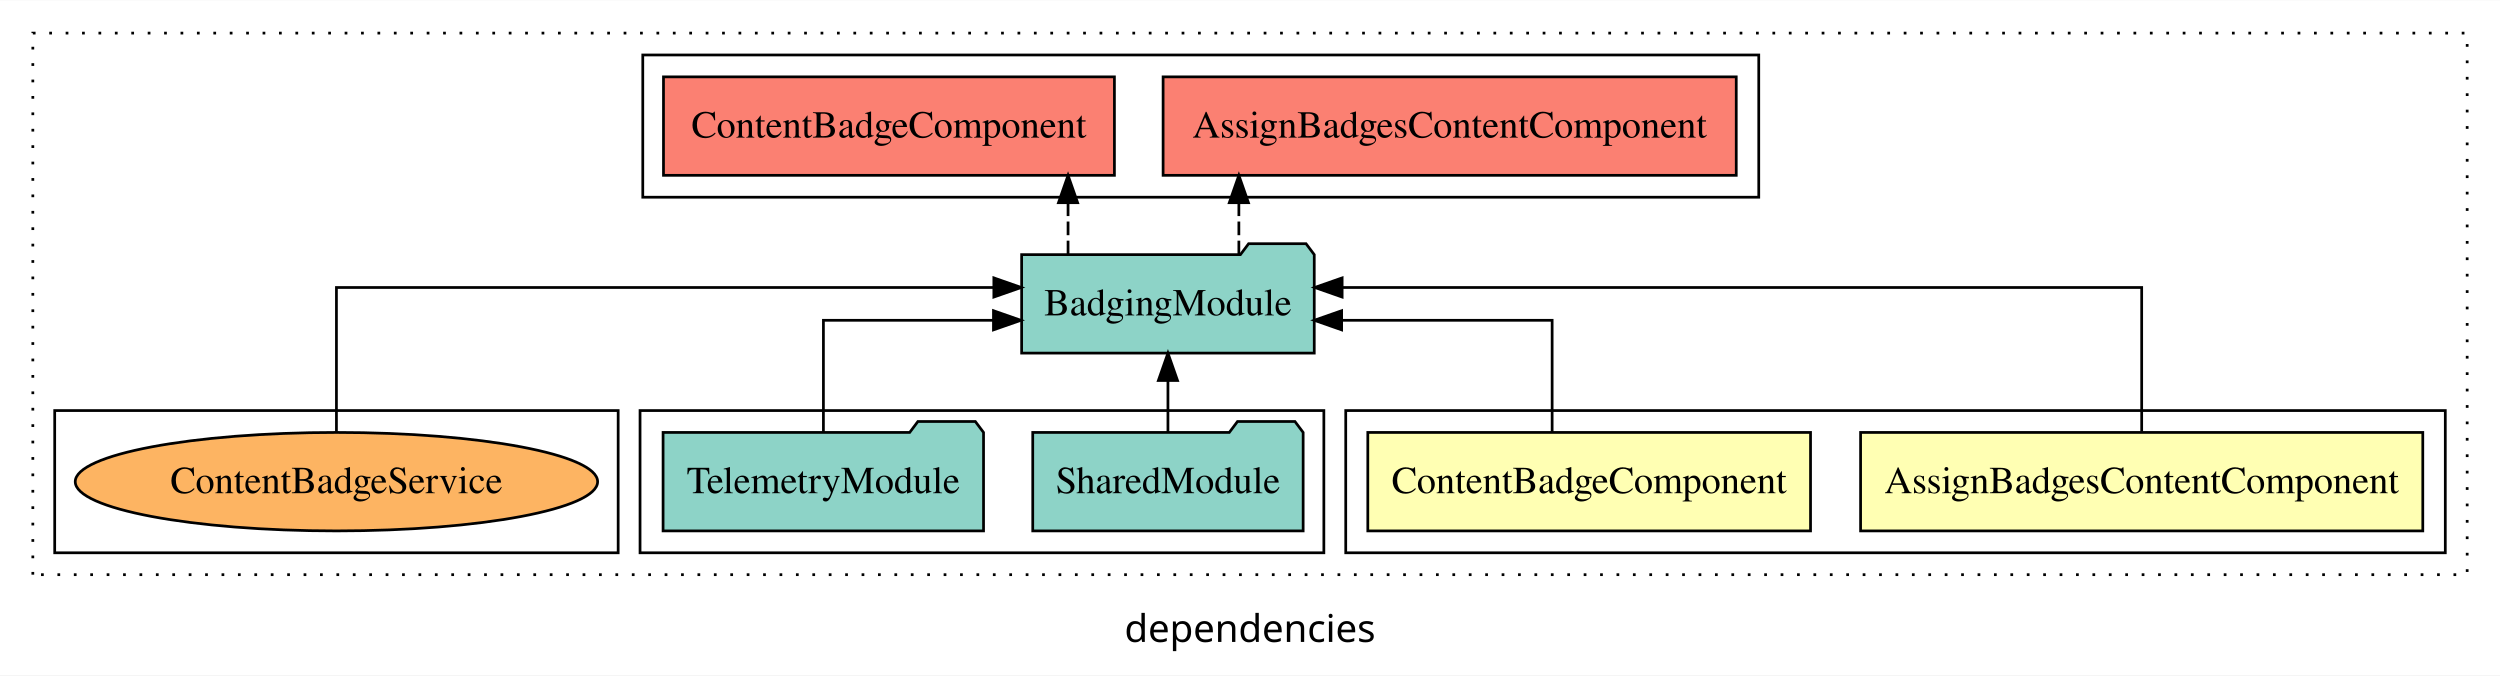
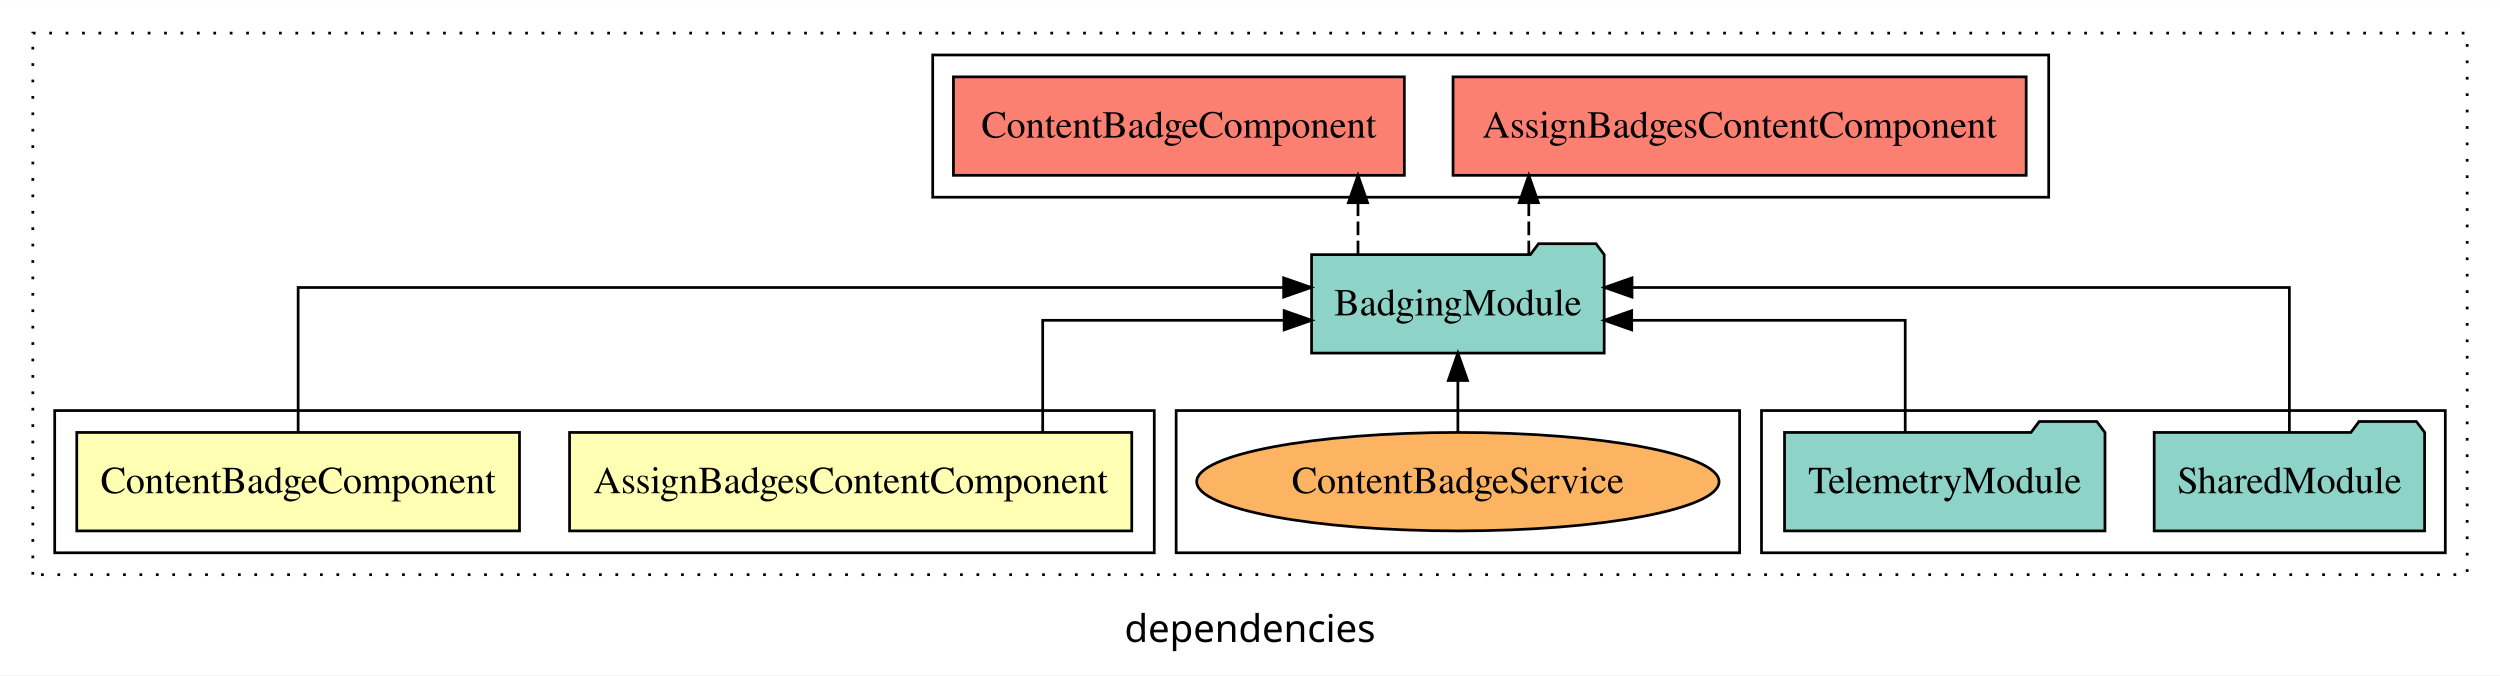
<svg xmlns="http://www.w3.org/2000/svg" width="914pt" height="247pt" viewBox="0.00 0.00 914.00 246.80">
  <g id="graph0" class="graph" transform="scale(1 1) rotate(0) translate(4 242.8)">
    <polygon fill="white" stroke="transparent" points="-4,4 -4,-242.8 910,-242.8 910,4 -4,4" />
    <text text-anchor="middle" x="453" y="-8.2" font-family="sans-serif" font-size="14.00">dependencies</text>
    <g id="clust1" class="cluster">
      <polygon fill="none" stroke="black" stroke-dasharray="1,5" points="8,-32.8 8,-230.8 898,-230.8 898,-32.8 8,-32.8" />
    </g>
-     <g id="clust2" class="cluster">
-       <polygon fill="none" stroke="black" points="488,-40.8 488,-92.8 890,-92.8 890,-40.8 488,-40.8" />
+     <g id="clust5" class="cluster">
+       <polygon fill="none" stroke="black" points="640,-40.8 640,-92.8 890,-92.8 890,-40.8 640,-40.8" />
    </g>
    <g id="clust6" class="cluster">
-       <polygon fill="none" stroke="black" points="231,-170.8 231,-222.8 639,-222.8 639,-170.8 231,-170.8" />
-     </g>
-     <g id="clust5" class="cluster">
-       <polygon fill="none" stroke="black" points="230,-40.8 230,-92.8 480,-92.8 480,-40.8 230,-40.8" />
+       <polygon fill="none" stroke="black" points="337,-170.8 337,-222.8 745,-222.8 745,-170.8 337,-170.8" />
    </g>
    <g id="clust8" class="cluster">
-       <polygon fill="none" stroke="black" points="16,-40.8 16,-92.8 222,-92.8 222,-40.8 16,-40.8" />
+       <polygon fill="none" stroke="black" points="426,-40.8 426,-92.8 632,-92.8 632,-40.8 426,-40.8" />
+     </g>
+     <g id="clust2" class="cluster">
+       <polygon fill="none" stroke="black" points="16,-40.8 16,-92.8 418,-92.8 418,-40.8 16,-40.8" />
    </g>
    <g id="node1" class="node">
-       <polygon fill="#ffffb3" stroke="black" points="881.77,-84.8 676.23,-84.8 676.23,-48.8 881.77,-48.8 881.77,-84.8" />
-       <text text-anchor="middle" x="779" y="-62.6" font-family="Times,serif" font-size="14.00">AssignBadgesContentComponent</text>
+       <polygon fill="#ffffb3" stroke="black" points="409.77,-84.8 204.23,-84.8 204.23,-48.8 409.77,-48.8 409.77,-84.8" />
+       <text text-anchor="middle" x="307" y="-62.6" font-family="Times,serif" font-size="14.00">AssignBadgesContentComponent</text>
    </g>
    <g id="node3" class="node">
-       <polygon fill="#8dd3c7" stroke="black" points="476.49,-149.8 473.49,-153.8 452.49,-153.8 449.49,-149.8 369.51,-149.8 369.51,-113.8 476.49,-113.8 476.49,-149.8" />
-       <text text-anchor="middle" x="423" y="-127.6" font-family="Times,serif" font-size="14.00">BadgingModule</text>
+       <polygon fill="#8dd3c7" stroke="black" points="582.49,-149.8 579.49,-153.8 558.49,-153.8 555.49,-149.8 475.51,-149.8 475.51,-113.8 582.49,-113.8 582.49,-149.8" />
+       <text text-anchor="middle" x="529" y="-127.6" font-family="Times,serif" font-size="14.00">BadgingModule</text>
    </g>
    <g id="edge1" class="edge">
-       <path fill="none" stroke="black" d="M779,-85.08C779,-106.12 779,-137.8 779,-137.8 779,-137.8 486.68,-137.8 486.68,-137.8" />
-       <polygon fill="black" stroke="black" points="486.68,-134.3 476.68,-137.8 486.68,-141.3 486.68,-134.3" />
+       <path fill="none" stroke="black" d="M377.21,-84.82C377.21,-102.17 377.21,-125.8 377.21,-125.8 377.21,-125.8 465.48,-125.8 465.48,-125.8" />
+       <polygon fill="black" stroke="black" points="465.48,-129.3 475.48,-125.8 465.48,-122.3 465.48,-129.3" />
    </g>
    <g id="node2" class="node">
-       <polygon fill="#ffffb3" stroke="black" points="657.93,-84.8 496.07,-84.8 496.07,-48.8 657.93,-48.8 657.93,-84.8" />
-       <text text-anchor="middle" x="577" y="-62.6" font-family="Times,serif" font-size="14.00">ContentBadgeComponent</text>
+       <polygon fill="#ffffb3" stroke="black" points="185.93,-84.8 24.07,-84.8 24.07,-48.8 185.93,-48.8 185.93,-84.8" />
+       <text text-anchor="middle" x="105" y="-62.6" font-family="Times,serif" font-size="14.00">ContentBadgeComponent</text>
    </g>
    <g id="edge2" class="edge">
-       <path fill="none" stroke="black" d="M563.46,-84.82C563.46,-102.17 563.46,-125.8 563.46,-125.8 563.46,-125.8 486.5,-125.8 486.5,-125.8" />
-       <polygon fill="black" stroke="black" points="486.5,-122.3 476.5,-125.8 486.5,-129.3 486.5,-122.3" />
+       <path fill="none" stroke="black" d="M105,-85.08C105,-106.12 105,-137.8 105,-137.8 105,-137.8 465.3,-137.8 465.3,-137.8" />
+       <polygon fill="black" stroke="black" points="465.3,-141.3 475.3,-137.8 465.3,-134.3 465.3,-141.3" />
    </g>
    <g id="node6" class="node">
-       <polygon fill="#fb8072" stroke="black" points="630.77,-214.8 421.23,-214.8 421.23,-178.8 630.77,-178.8 630.77,-214.8" />
-       <text text-anchor="middle" x="526" y="-192.6" font-family="Times,serif" font-size="14.00">AssignBadgesContentComponent </text>
+       <polygon fill="#fb8072" stroke="black" points="736.77,-214.8 527.23,-214.8 527.23,-178.8 736.77,-178.8 736.77,-214.8" />
+       <text text-anchor="middle" x="632" y="-192.6" font-family="Times,serif" font-size="14.00">AssignBadgesContentComponent </text>
    </g>
    <g id="edge5" class="edge">
-       <path fill="none" stroke="black" stroke-dasharray="5,2" d="M448.93,-149.91C448.93,-149.91 448.93,-168.79 448.93,-168.79" />
-       <polygon fill="black" stroke="black" points="445.43,-168.79 448.93,-178.79 452.43,-168.79 445.43,-168.79" />
+       <path fill="none" stroke="black" stroke-dasharray="5,2" d="M554.93,-149.91C554.93,-149.91 554.93,-168.79 554.93,-168.79" />
+       <polygon fill="black" stroke="black" points="551.43,-168.79 554.93,-178.79 558.43,-168.79 551.43,-168.79" />
    </g>
    <g id="node7" class="node">
-       <polygon fill="#fb8072" stroke="black" points="403.43,-214.8 238.57,-214.8 238.57,-178.8 403.43,-178.8 403.43,-214.8" />
-       <text text-anchor="middle" x="321" y="-192.6" font-family="Times,serif" font-size="14.00">ContentBadgeComponent </text>
+       <polygon fill="#fb8072" stroke="black" points="509.43,-214.8 344.57,-214.8 344.57,-178.8 509.43,-178.8 509.43,-214.8" />
+       <text text-anchor="middle" x="427" y="-192.6" font-family="Times,serif" font-size="14.00">ContentBadgeComponent </text>
    </g>
    <g id="edge6" class="edge">
-       <path fill="none" stroke="black" stroke-dasharray="5,2" d="M386.48,-149.91C386.48,-149.91 386.48,-168.79 386.48,-168.79" />
-       <polygon fill="black" stroke="black" points="382.98,-168.79 386.48,-178.79 389.98,-168.79 382.98,-168.79" />
+       <path fill="none" stroke="black" stroke-dasharray="5,2" d="M492.48,-149.91C492.48,-149.91 492.48,-168.79 492.48,-168.79" />
+       <polygon fill="black" stroke="black" points="488.98,-168.79 492.48,-178.79 495.98,-168.79 488.98,-168.79" />
    </g>
    <g id="node4" class="node">
-       <polygon fill="#8dd3c7" stroke="black" points="472.43,-84.8 469.43,-88.8 448.43,-88.8 445.43,-84.8 373.57,-84.8 373.57,-48.8 472.43,-48.8 472.43,-84.8" />
-       <text text-anchor="middle" x="423" y="-62.6" font-family="Times,serif" font-size="14.00">SharedModule</text>
+       <polygon fill="#8dd3c7" stroke="black" points="882.43,-84.8 879.43,-88.8 858.43,-88.8 855.43,-84.8 783.57,-84.8 783.57,-48.8 882.43,-48.8 882.43,-84.8" />
+       <text text-anchor="middle" x="833" y="-62.6" font-family="Times,serif" font-size="14.00">SharedModule</text>
    </g>
    <g id="edge3" class="edge">
-       <path fill="none" stroke="black" d="M423,-84.91C423,-84.91 423,-103.79 423,-103.79" />
-       <polygon fill="black" stroke="black" points="419.5,-103.79 423,-113.79 426.5,-103.79 419.5,-103.79" />
+       <path fill="none" stroke="black" d="M833,-85.08C833,-106.12 833,-137.8 833,-137.8 833,-137.8 592.65,-137.8 592.65,-137.8" />
+       <polygon fill="black" stroke="black" points="592.65,-134.3 582.65,-137.8 592.65,-141.3 592.65,-134.3" />
    </g>
    <g id="node5" class="node">
-       <polygon fill="#8dd3c7" stroke="black" points="355.58,-84.8 352.58,-88.8 331.58,-88.8 328.58,-84.8 238.42,-84.8 238.42,-48.8 355.58,-48.8 355.58,-84.8" />
-       <text text-anchor="middle" x="297" y="-62.6" font-family="Times,serif" font-size="14.00">TelemetryModule</text>
+       <polygon fill="#8dd3c7" stroke="black" points="765.58,-84.8 762.58,-88.8 741.58,-88.8 738.58,-84.8 648.42,-84.8 648.42,-48.8 765.58,-48.8 765.58,-84.8" />
+       <text text-anchor="middle" x="707" y="-62.6" font-family="Times,serif" font-size="14.00">TelemetryModule</text>
    </g>
    <g id="edge4" class="edge">
-       <path fill="none" stroke="black" d="M297.04,-84.82C297.04,-102.17 297.04,-125.8 297.04,-125.8 297.04,-125.8 359.22,-125.8 359.22,-125.8" />
-       <polygon fill="black" stroke="black" points="359.22,-129.3 369.22,-125.8 359.21,-122.3 359.22,-129.3" />
+       <path fill="none" stroke="black" d="M692.55,-84.82C692.55,-102.17 692.55,-125.8 692.55,-125.8 692.55,-125.8 592.55,-125.8 592.55,-125.8" />
+       <polygon fill="black" stroke="black" points="592.55,-122.3 582.55,-125.8 592.55,-129.3 592.55,-122.3" />
    </g>
    <g id="node8" class="node">
-       <ellipse fill="#fdb462" stroke="black" cx="119" cy="-66.8" rx="95.49" ry="18" />
-       <text text-anchor="middle" x="119" y="-62.6" font-family="Times,serif" font-size="14.00">ContentBadgeService</text>
+       <ellipse fill="#fdb462" stroke="black" cx="529" cy="-66.8" rx="95.49" ry="18" />
+       <text text-anchor="middle" x="529" y="-62.6" font-family="Times,serif" font-size="14.00">ContentBadgeService</text>
    </g>
    <g id="edge7" class="edge">
-       <path fill="none" stroke="black" d="M119,-85.08C119,-106.12 119,-137.8 119,-137.8 119,-137.8 359.35,-137.8 359.35,-137.8" />
-       <polygon fill="black" stroke="black" points="359.35,-141.3 369.35,-137.8 359.35,-134.3 359.35,-141.3" />
+       <path fill="none" stroke="black" d="M529,-84.91C529,-84.91 529,-103.79 529,-103.79" />
+       <polygon fill="black" stroke="black" points="525.5,-103.79 529,-113.79 532.5,-103.79 525.5,-103.79" />
    </g>
  </g>
</svg>
